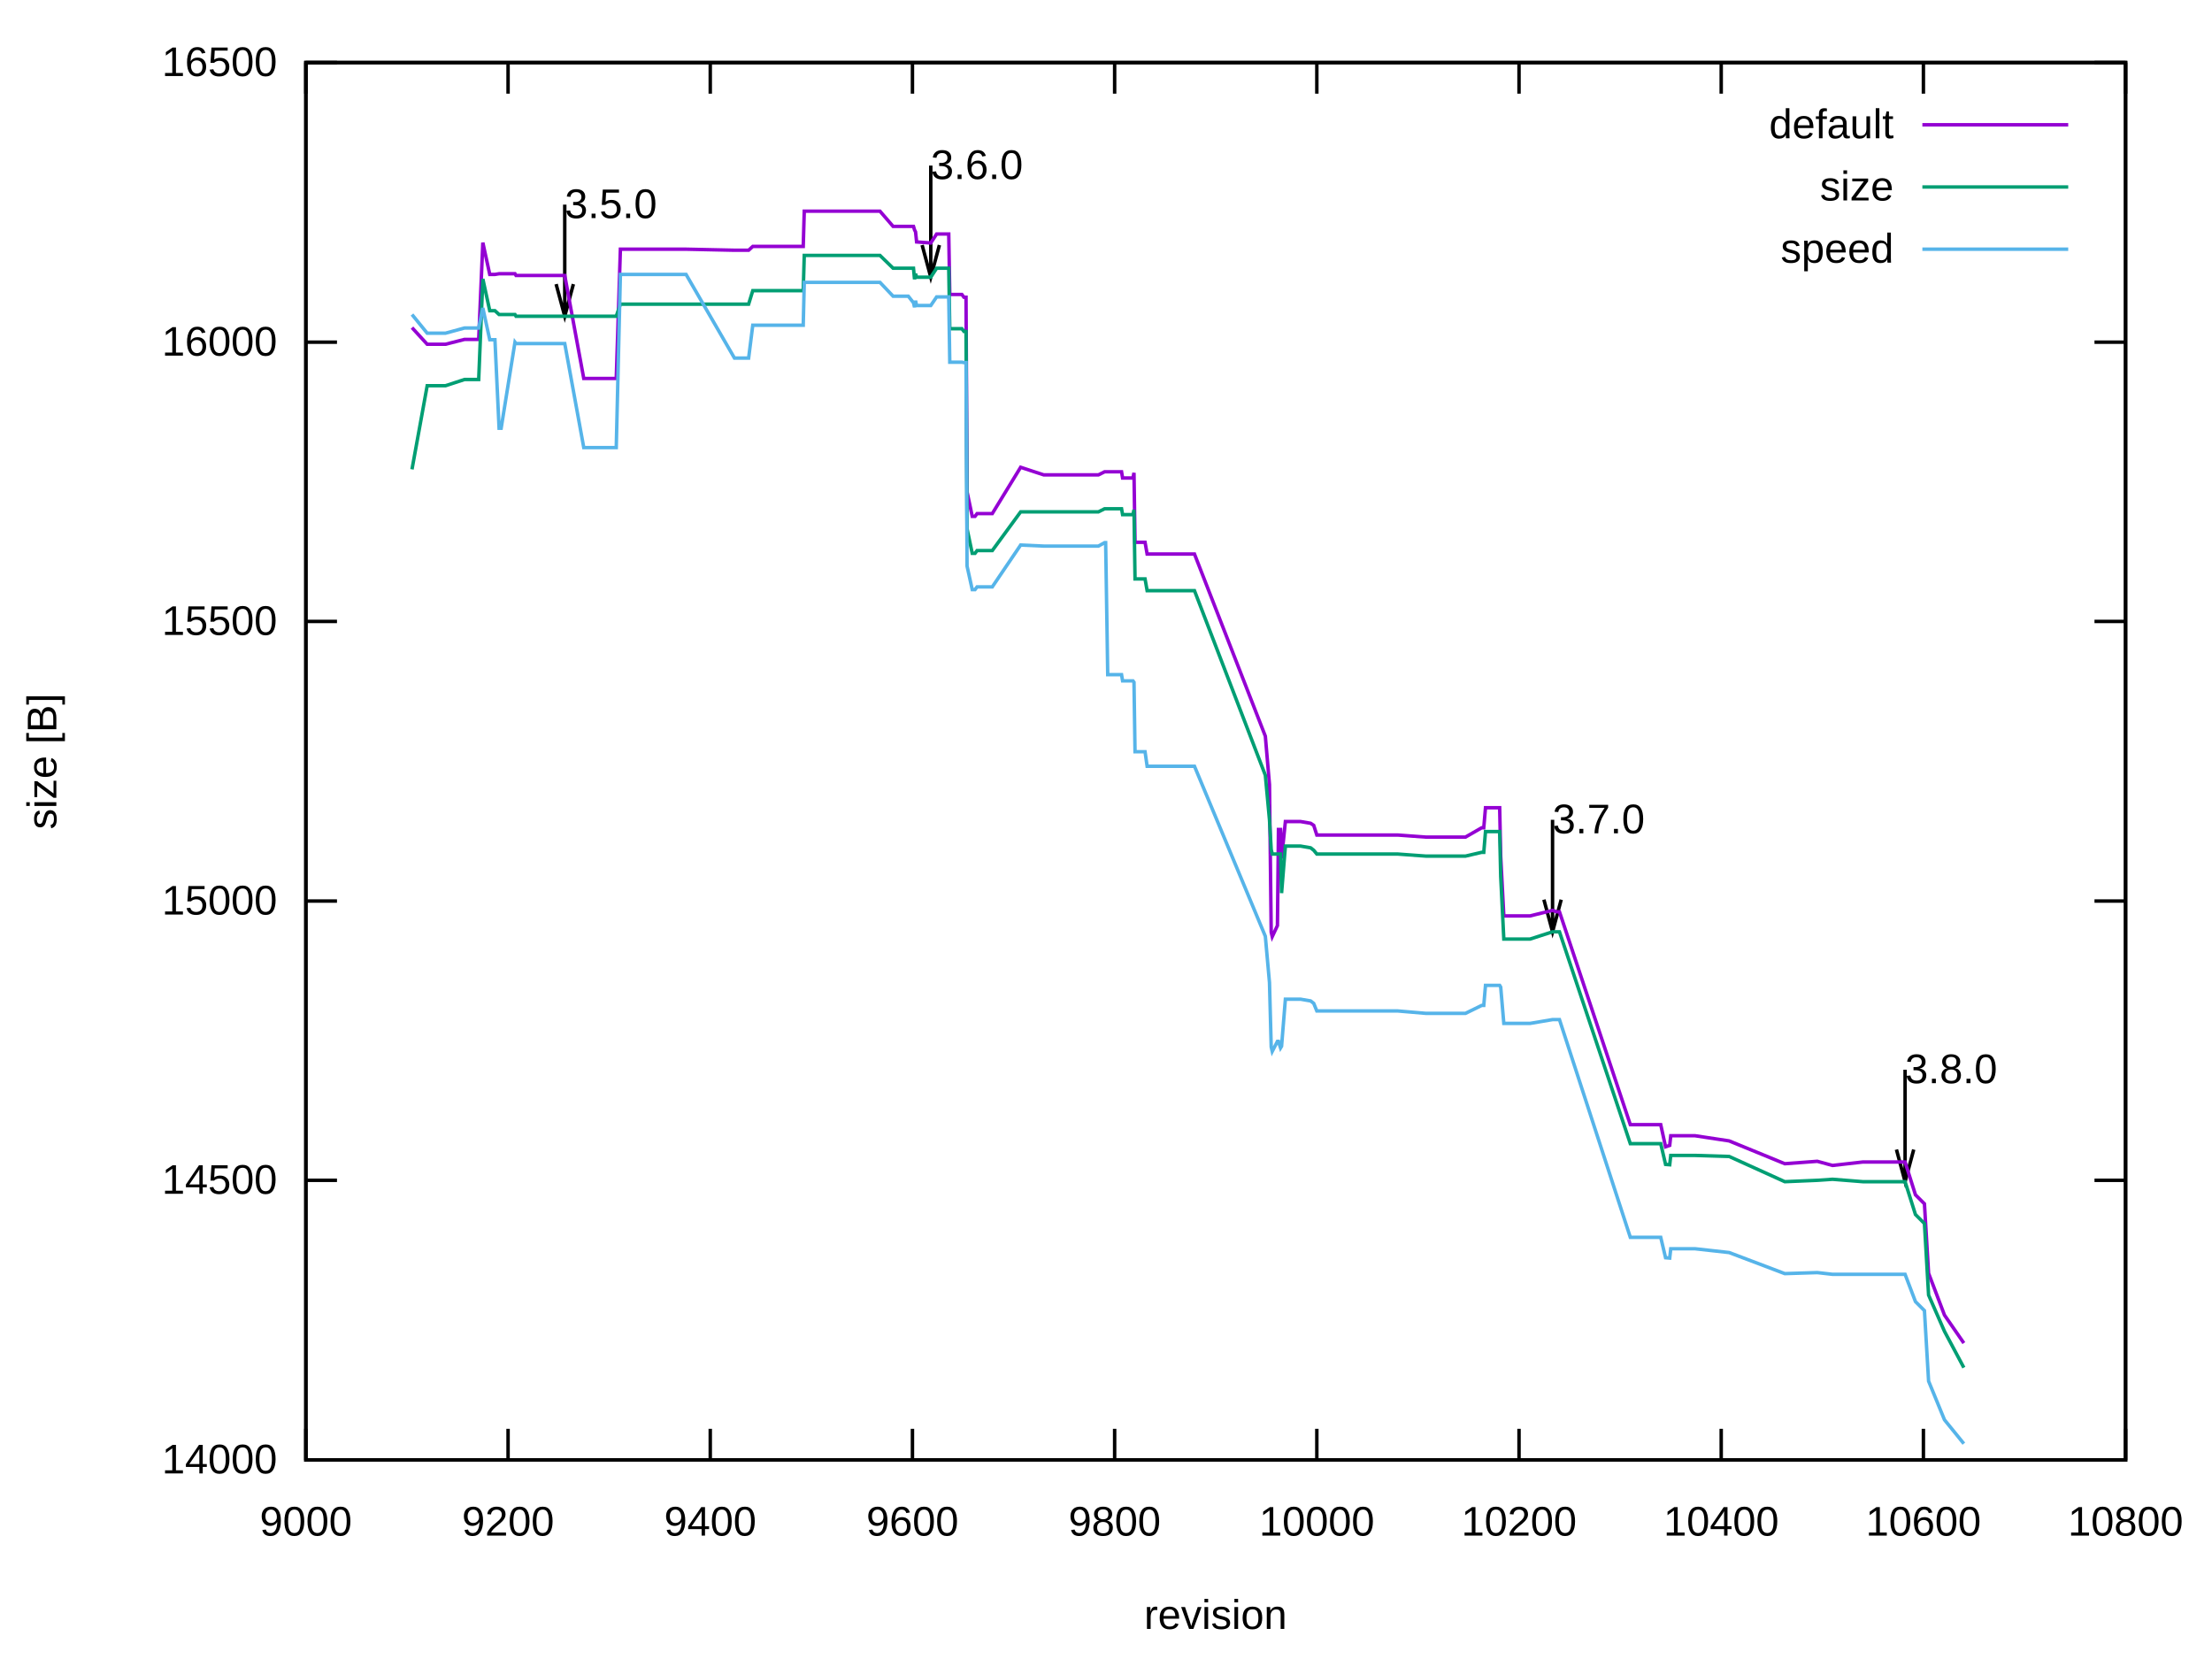
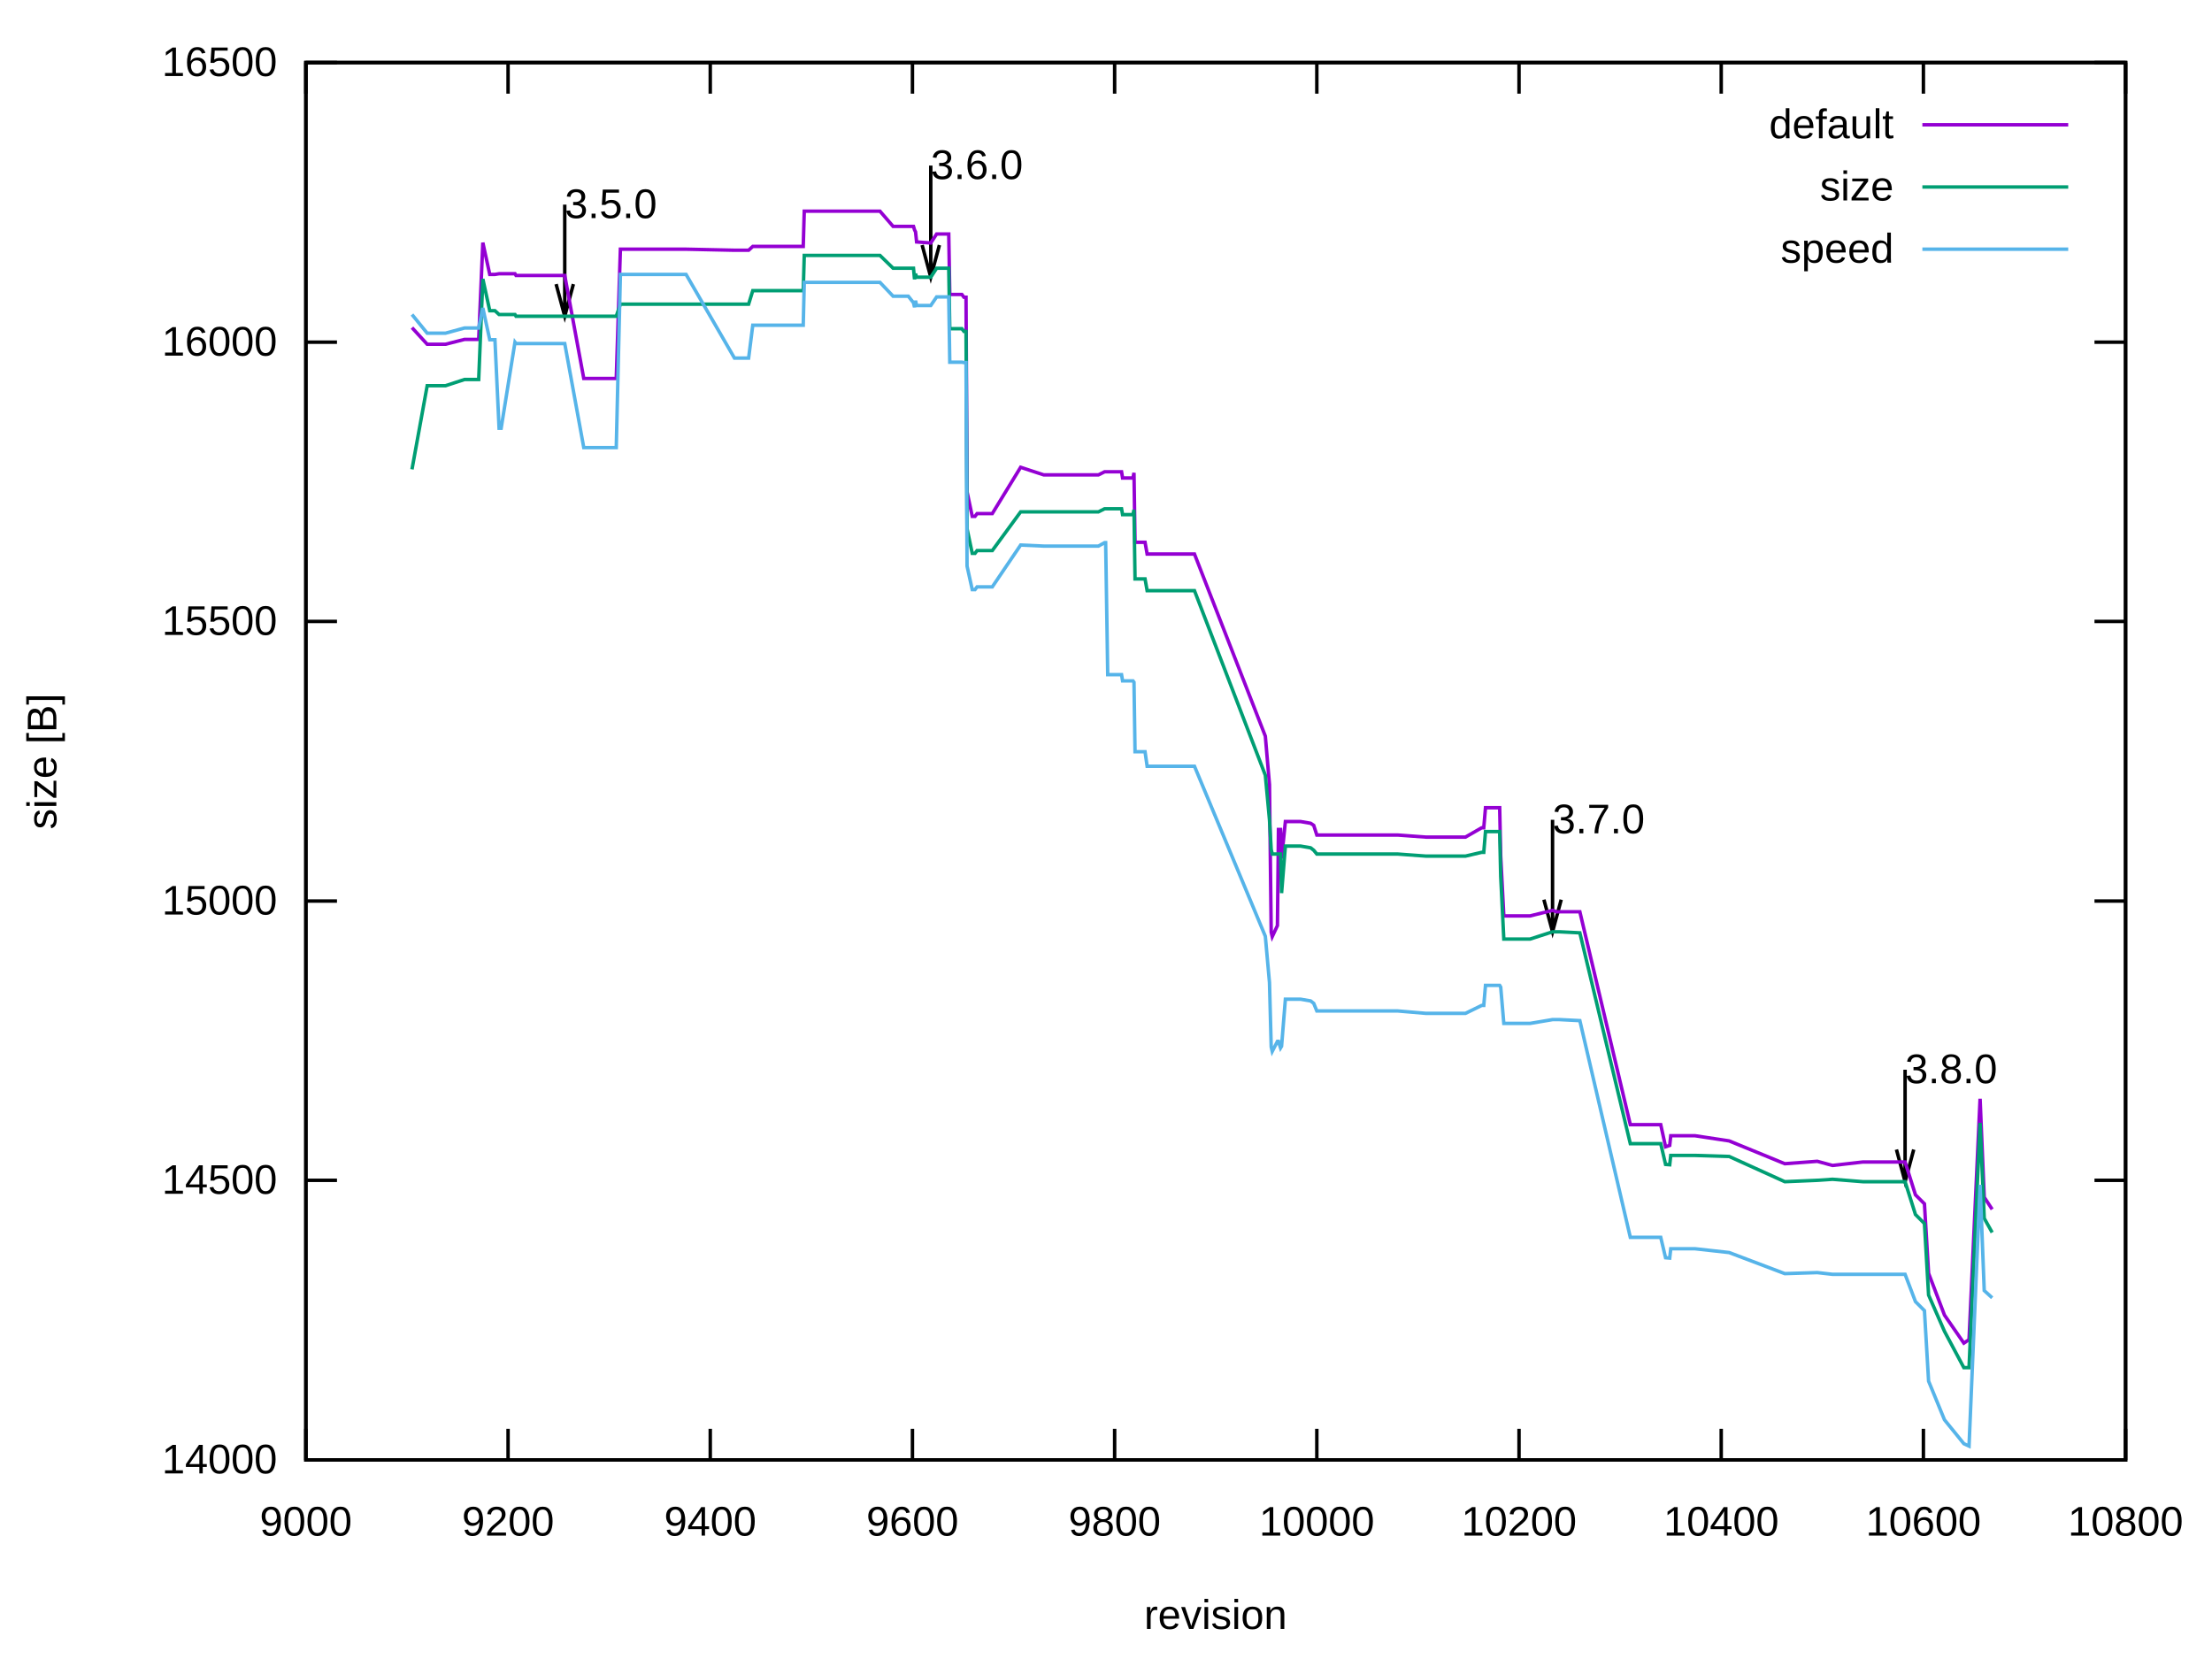
<svg xmlns="http://www.w3.org/2000/svg" xmlns:xlink="http://www.w3.org/1999/xlink" width="640" height="480" viewBox="0 0 640 480">
  <g id="gnuplot_canvas">
    <rect x="0" y="0" width="640" height="480" fill="none" />
    <defs>
      <circle id="gpDot" r="0.5" stroke-width="0.5" stroke="currentColor" />
      <path id="gpPt0" stroke-width="0.222" stroke="currentColor" d="M-1,0 h2 M0,-1 v2" />
      <path id="gpPt1" stroke-width="0.222" stroke="currentColor" d="M-1,-1 L1,1 M1,-1 L-1,1" />
      <path id="gpPt2" stroke-width="0.222" stroke="currentColor" d="M-1,0 L1,0 M0,-1 L0,1 M-1,-1 L1,1 M-1,1 L1,-1" />
      <rect id="gpPt3" stroke-width="0.222" stroke="currentColor" x="-1" y="-1" width="2" height="2" />
      <rect id="gpPt4" stroke-width="0.222" stroke="currentColor" fill="currentColor" x="-1" y="-1" width="2" height="2" />
      <circle id="gpPt5" stroke-width="0.222" stroke="currentColor" cx="0" cy="0" r="1" />
      <use xlink:href="#gpPt5" id="gpPt6" fill="currentColor" stroke="none" />
      <path id="gpPt7" stroke-width="0.222" stroke="currentColor" d="M0,-1.33 L-1.33,0.67 L1.33,0.67 z" />
      <use xlink:href="#gpPt7" id="gpPt8" fill="currentColor" stroke="none" />
      <use xlink:href="#gpPt7" id="gpPt9" stroke="currentColor" transform="rotate(180)" />
      <use xlink:href="#gpPt9" id="gpPt10" fill="currentColor" stroke="none" />
      <use xlink:href="#gpPt3" id="gpPt11" stroke="currentColor" transform="rotate(45)" />
      <use xlink:href="#gpPt11" id="gpPt12" fill="currentColor" stroke="none" />
      <path id="gpPt13" stroke-width="0.222" stroke="currentColor" d="M0,1.330 L1.265,0.411 L0.782,-1.067 L-0.782,-1.076 L-1.265,0.411 z" />
      <use xlink:href="#gpPt13" id="gpPt14" fill="currentColor" stroke="none" />
      <filter id="textbox" filterUnits="objectBoundingBox" x="0" y="0" height="1" width="1">
        <feFlood flood-color="white" flood-opacity="1" result="bgnd" />
        <feComposite in="SourceGraphic" in2="bgnd" operator="atop" />
      </filter>
      <filter id="greybox" filterUnits="objectBoundingBox" x="0" y="0" height="1" width="1">
        <feFlood flood-color="lightgrey" flood-opacity="1" result="grey" />
        <feComposite in="SourceGraphic" in2="grey" operator="atop" />
      </filter>
    </defs>
    <g fill="none" color="white" stroke="currentColor" stroke-width="1.00" stroke-linecap="butt" stroke-linejoin="miter">
</g>
    <g fill="none" color="black" stroke="currentColor" stroke-width="1.00" stroke-linecap="butt" stroke-linejoin="miter">
      <path stroke="black" d="M88.5,422.4 L97.5,422.4 M615.0,422.4 L606.0,422.4  " />
      <g transform="translate(80.2,426.3)" stroke="none" fill="black" font-family="Arial" font-size="12.00" text-anchor="end">
        <text>
          <tspan font-family="Arial"> 14000</tspan>
        </text>
      </g>
    </g>
    <g fill="none" color="black" stroke="currentColor" stroke-width="1.00" stroke-linecap="butt" stroke-linejoin="miter">
      <path stroke="black" d="M88.5,341.5 L97.5,341.5 M615.0,341.5 L606.0,341.5  " />
      <g transform="translate(80.2,345.4)" stroke="none" fill="black" font-family="Arial" font-size="12.00" text-anchor="end">
        <text>
          <tspan font-family="Arial"> 14500</tspan>
        </text>
      </g>
    </g>
    <g fill="none" color="black" stroke="currentColor" stroke-width="1.00" stroke-linecap="butt" stroke-linejoin="miter">
      <path stroke="black" d="M88.5,260.7 L97.5,260.7 M615.0,260.7 L606.0,260.7  " />
      <g transform="translate(80.2,264.6)" stroke="none" fill="black" font-family="Arial" font-size="12.00" text-anchor="end">
        <text>
          <tspan font-family="Arial"> 15000</tspan>
        </text>
      </g>
    </g>
    <g fill="none" color="black" stroke="currentColor" stroke-width="1.00" stroke-linecap="butt" stroke-linejoin="miter">
      <path stroke="black" d="M88.5,179.8 L97.5,179.8 M615.0,179.8 L606.0,179.8  " />
      <g transform="translate(80.2,183.7)" stroke="none" fill="black" font-family="Arial" font-size="12.00" text-anchor="end">
        <text>
          <tspan font-family="Arial"> 15500</tspan>
        </text>
      </g>
    </g>
    <g fill="none" color="black" stroke="currentColor" stroke-width="1.00" stroke-linecap="butt" stroke-linejoin="miter">
      <path stroke="black" d="M88.5,99.0 L97.5,99.0 M615.0,99.0 L606.0,99.0  " />
      <g transform="translate(80.2,102.9)" stroke="none" fill="black" font-family="Arial" font-size="12.00" text-anchor="end">
        <text>
          <tspan font-family="Arial"> 16000</tspan>
        </text>
      </g>
    </g>
    <g fill="none" color="black" stroke="currentColor" stroke-width="1.00" stroke-linecap="butt" stroke-linejoin="miter">
      <path stroke="black" d="M88.5,18.1 L97.5,18.1 M615.0,18.1 L606.0,18.1  " />
      <g transform="translate(80.2,22.0)" stroke="none" fill="black" font-family="Arial" font-size="12.00" text-anchor="end">
        <text>
          <tspan font-family="Arial"> 16500</tspan>
        </text>
      </g>
    </g>
    <g fill="none" color="black" stroke="currentColor" stroke-width="1.00" stroke-linecap="butt" stroke-linejoin="miter">
      <path stroke="black" d="M88.5,422.4 L88.5,413.4 M88.5,18.1 L88.5,27.1  " />
      <g transform="translate(88.5,444.3)" stroke="none" fill="black" font-family="Arial" font-size="12.00" text-anchor="middle">
        <text>
          <tspan font-family="Arial"> 9000</tspan>
        </text>
      </g>
    </g>
    <g fill="none" color="black" stroke="currentColor" stroke-width="1.00" stroke-linecap="butt" stroke-linejoin="miter">
      <path stroke="black" d="M147.0,422.4 L147.0,413.4 M147.0,18.1 L147.0,27.1  " />
      <g transform="translate(147.0,444.3)" stroke="none" fill="black" font-family="Arial" font-size="12.00" text-anchor="middle">
        <text>
          <tspan font-family="Arial"> 9200</tspan>
        </text>
      </g>
    </g>
    <g fill="none" color="black" stroke="currentColor" stroke-width="1.00" stroke-linecap="butt" stroke-linejoin="miter">
      <path stroke="black" d="M205.5,422.4 L205.5,413.4 M205.5,18.1 L205.5,27.1  " />
      <g transform="translate(205.5,444.3)" stroke="none" fill="black" font-family="Arial" font-size="12.00" text-anchor="middle">
        <text>
          <tspan font-family="Arial"> 9400</tspan>
        </text>
      </g>
    </g>
    <g fill="none" color="black" stroke="currentColor" stroke-width="1.00" stroke-linecap="butt" stroke-linejoin="miter">
      <path stroke="black" d="M264.0,422.4 L264.0,413.4 M264.0,18.1 L264.0,27.1  " />
      <g transform="translate(264.0,444.3)" stroke="none" fill="black" font-family="Arial" font-size="12.00" text-anchor="middle">
        <text>
          <tspan font-family="Arial"> 9600</tspan>
        </text>
      </g>
    </g>
    <g fill="none" color="black" stroke="currentColor" stroke-width="1.00" stroke-linecap="butt" stroke-linejoin="miter">
      <path stroke="black" d="M322.5,422.4 L322.5,413.4 M322.5,18.1 L322.5,27.1  " />
      <g transform="translate(322.5,444.3)" stroke="none" fill="black" font-family="Arial" font-size="12.00" text-anchor="middle">
        <text>
          <tspan font-family="Arial"> 9800</tspan>
        </text>
      </g>
    </g>
    <g fill="none" color="black" stroke="currentColor" stroke-width="1.00" stroke-linecap="butt" stroke-linejoin="miter">
      <path stroke="black" d="M381.0,422.4 L381.0,413.4 M381.0,18.1 L381.0,27.1  " />
      <g transform="translate(381.0,444.3)" stroke="none" fill="black" font-family="Arial" font-size="12.00" text-anchor="middle">
        <text>
          <tspan font-family="Arial"> 10000</tspan>
        </text>
      </g>
    </g>
    <g fill="none" color="black" stroke="currentColor" stroke-width="1.00" stroke-linecap="butt" stroke-linejoin="miter">
      <path stroke="black" d="M439.5,422.4 L439.5,413.4 M439.5,18.1 L439.5,27.1  " />
      <g transform="translate(439.5,444.3)" stroke="none" fill="black" font-family="Arial" font-size="12.00" text-anchor="middle">
        <text>
          <tspan font-family="Arial"> 10200</tspan>
        </text>
      </g>
    </g>
    <g fill="none" color="black" stroke="currentColor" stroke-width="1.00" stroke-linecap="butt" stroke-linejoin="miter">
      <path stroke="black" d="M498.0,422.4 L498.0,413.4 M498.0,18.1 L498.0,27.1  " />
      <g transform="translate(498.0,444.3)" stroke="none" fill="black" font-family="Arial" font-size="12.00" text-anchor="middle">
        <text>
          <tspan font-family="Arial"> 10400</tspan>
        </text>
      </g>
    </g>
    <g fill="none" color="black" stroke="currentColor" stroke-width="1.00" stroke-linecap="butt" stroke-linejoin="miter">
      <path stroke="black" d="M556.5,422.4 L556.5,413.4 M556.5,18.1 L556.5,27.1  " />
      <g transform="translate(556.5,444.3)" stroke="none" fill="black" font-family="Arial" font-size="12.00" text-anchor="middle">
        <text>
          <tspan font-family="Arial"> 10600</tspan>
        </text>
      </g>
    </g>
    <g fill="none" color="black" stroke="currentColor" stroke-width="1.00" stroke-linecap="butt" stroke-linejoin="miter">
      <path stroke="black" d="M615.0,422.4 L615.0,413.4 M615.0,18.1 L615.0,27.1  " />
      <g transform="translate(615.0,444.3)" stroke="none" fill="black" font-family="Arial" font-size="12.00" text-anchor="middle">
        <text>
          <tspan font-family="Arial"> 10800</tspan>
        </text>
      </g>
    </g>
    <g fill="none" color="black" stroke="currentColor" stroke-width="1.00" stroke-linecap="butt" stroke-linejoin="miter">
</g>
    <g fill="none" color="black" stroke="currentColor" stroke-width="1.00" stroke-linecap="butt" stroke-linejoin="miter">
      <path stroke="black" d="M88.5,18.1 L88.5,422.4 L615.0,422.4 L615.0,18.1 L88.5,18.1 Z  " />
      <g transform="translate(163.4,63.1)" stroke="none" fill="black" font-family="Arial" font-size="12.00" text-anchor="start">
        <text>
          <tspan font-family="Arial">3.5.0</tspan>
        </text>
      </g>
      <g transform="translate(269.3,51.8)" stroke="none" fill="black" font-family="Arial" font-size="12.00" text-anchor="start">
        <text>
          <tspan font-family="Arial">3.6.0</tspan>
        </text>
      </g>
      <g transform="translate(449.2,241.1)" stroke="none" fill="black" font-family="Arial" font-size="12.00" text-anchor="start">
        <text>
          <tspan font-family="Arial">3.7.0</tspan>
        </text>
      </g>
      <g transform="translate(551.2,313.4)" stroke="none" fill="black" font-family="Arial" font-size="12.00" text-anchor="start">
        <text>
          <tspan font-family="Arial">3.8.0</tspan>
        </text>
      </g>
      <path stroke="black" d="M160.9,82.2 L163.4,91.5 L165.9,82.2 M163.4,59.2 L163.4,91.5 M266.8,70.9 L269.3,80.2 L271.8,70.9   M269.3,47.9 L269.3,80.2 M446.7,260.3 L449.2,269.6 L451.7,260.3 M449.2,237.2 L449.2,269.6 M548.7,332.6   L551.2,341.9 L553.7,332.6 M551.2,309.5 L551.2,341.9  " />
    </g>
    <g fill="none" color="black" stroke="currentColor" stroke-width="1.00" stroke-linecap="butt" stroke-linejoin="miter">
      <g transform="translate(16.3,220.3) rotate(270)" stroke="none" fill="black" font-family="Arial" font-size="12.00" text-anchor="middle">
        <text>
          <tspan font-family="Arial">size [B]</tspan>
        </text>
      </g>
    </g>
    <g fill="none" color="black" stroke="currentColor" stroke-width="1.00" stroke-linecap="butt" stroke-linejoin="miter">
      <g transform="translate(351.7,471.3)" stroke="none" fill="black" font-family="Arial" font-size="12.00" text-anchor="middle">
        <text>
          <tspan font-family="Arial">revision</tspan>
        </text>
      </g>
    </g>
    <g fill="none" color="black" stroke="currentColor" stroke-width="1.00" stroke-linecap="butt" stroke-linejoin="miter">
</g>
    <g id="gnuplot_plot_1">
      <g fill="none" color="black" stroke="currentColor" stroke-width="1.00" stroke-linecap="butt" stroke-linejoin="miter">
        <g transform="translate(547.9,40.0)" stroke="none" fill="black" font-family="Arial" font-size="12.00" text-anchor="end">
          <text>
            <tspan font-family="Arial">default</tspan>
          </text>
        </g>
      </g>
      <g fill="none" color="black" stroke="currentColor" stroke-width="1.00" stroke-linecap="butt" stroke-linejoin="miter">
-         <path stroke="rgb(148,   0, 211)" d="M556.2,36.1 L598.4,36.1 M119.2,94.8 L123.6,99.6 L124.8,99.6 L125.6,99.6 L128.9,99.6 L134.4,98.2   L138.5,98.2 L139.7,70.2 L141.7,79.4 L143.2,79.4 L144.4,79.2 L145.0,79.2 L149.0,79.2 L149.3,79.7   L152.3,79.7 L156.7,79.7 L163.4,79.7 L168.9,109.5 L173.6,109.5 L178.3,109.5 L179.5,72.1 L181.8,72.1   L192.0,72.1 L198.5,72.1 L212.5,72.4 L216.6,72.4 L217.8,71.3 L218.7,71.3 L220.7,71.3 L223.3,71.3   L228.3,71.3 L230.9,71.3 L232.4,71.3 L232.7,61.1 L234.2,61.1 L240.9,61.1 L246.5,61.1 L249.4,61.1   L254.6,61.1 L258.4,65.5 L260.8,65.5 L262.8,65.5 L264.3,65.5 L264.6,66.5 L264.9,67.1 L265.2,70.0   L269.3,70.3 L271.0,67.7 L273.4,67.7 L274.2,67.7 L274.5,67.7 L274.8,85.2 L275.1,85.2 L275.7,85.2   L277.2,85.2 L277.5,85.2 L278.3,85.2 L278.9,86.0 L279.5,86.0 L279.8,142.3 L281.3,149.4 L282.1,149.4   L282.7,148.6 L283.0,148.6 L283.3,148.6 L287.1,148.6 L295.3,135.2 L302.0,137.4 L305.0,137.4 L307.0,137.4   L308.2,137.4 L311.1,137.4 L312.0,137.4 L312.3,137.4 L312.6,137.4 L312.8,137.4 L314.6,137.4 L317.8,137.4   L319.6,136.5 L319.9,136.5 L320.5,136.5 L321.6,136.5 L323.4,136.5 L324.5,136.5 L324.8,138.3 L326.9,138.3   L327.8,138.3 L328.1,136.8 L328.4,156.9 L331.3,156.9 L331.9,160.3 L333.0,160.3 L345.6,160.3 L366.1,213.0   L367.3,227.0 L367.8,269.7 L368.1,271.0 L369.6,267.8 L369.9,240.0 L370.5,240.0 L370.8,248.4 L371.9,237.7   L374.0,237.7 L376.3,237.7 L379.2,238.2 L380.1,238.8 L381.0,241.6 L386.0,241.6 L395.0,241.6 L398.0,241.6   L401.2,241.6 L402.1,241.6 L403.5,241.6 L404.4,241.6 L412.6,242.2 L417.3,242.2 L424.0,242.2 L428.7,239.5   L429.3,239.5 L429.8,233.7 L431.9,233.7 L433.9,233.7 L434.2,247.7 L435.1,265.0 L437.2,265.0 L442.1,265.0   L442.7,265.0 L449.2,263.4 L450.3,263.8 L451.2,263.8 L471.7,325.4 L472.8,325.4 L480.5,325.4 L481.9,331.8   L483.1,331.4 L483.4,328.6 L488.1,328.6 L488.3,328.6 L490.4,328.6 L500.3,330.1 L516.4,336.7 L525.8,336.0   L530.2,337.2 L539.0,336.2 L544.2,336.2 L551.2,336.2 L554.2,345.7 L556.8,348.3 L558.0,368.4 L562.6,380.5   L568.2,388.6  " />
+         <path stroke="rgb(148,   0, 211)" d="M556.2,36.1 L598.4,36.1 M119.2,94.8 L123.6,99.6 L124.8,99.6 L125.6,99.6 L128.9,99.6 L134.4,98.2   L138.5,98.2 L139.7,70.2 L141.7,79.4 L143.2,79.4 L144.4,79.2 L145.0,79.2 L149.0,79.2 L149.3,79.7   L152.3,79.7 L156.7,79.7 L163.4,79.7 L168.9,109.5 L173.6,109.5 L178.3,109.5 L179.5,72.1 L181.8,72.1   L192.0,72.1 L198.5,72.1 L212.5,72.4 L216.6,72.4 L217.8,71.3 L218.7,71.3 L220.7,71.3 L223.3,71.3   L228.3,71.3 L230.9,71.3 L232.4,71.3 L232.7,61.1 L234.2,61.1 L240.9,61.1 L246.5,61.1 L249.4,61.1   L254.6,61.1 L258.4,65.5 L260.8,65.5 L262.8,65.5 L264.3,65.5 L264.6,66.5 L264.9,67.1 L265.2,70.0   L269.3,70.3 L271.0,67.7 L273.4,67.7 L274.2,67.7 L274.5,67.7 L274.8,85.2 L275.1,85.2 L275.7,85.2   L277.2,85.2 L277.5,85.2 L278.3,85.2 L278.9,86.0 L279.5,86.0 L279.8,142.3 L281.3,149.4 L282.1,149.4   L282.7,148.6 L283.0,148.6 L283.3,148.6 L287.1,148.6 L295.3,135.2 L302.0,137.4 L305.0,137.4 L307.0,137.4   L308.2,137.4 L311.1,137.4 L312.0,137.4 L312.3,137.4 L312.6,137.4 L312.8,137.4 L314.6,137.4 L317.8,137.4   L319.6,136.5 L319.9,136.5 L320.5,136.5 L321.6,136.5 L323.4,136.5 L324.5,136.5 L324.8,138.3 L326.9,138.3   L327.8,138.3 L328.1,136.8 L328.4,156.9 L331.3,156.9 L331.9,160.3 L333.0,160.3 L345.6,160.3 L366.1,213.0   L367.3,227.0 L367.8,269.7 L368.1,271.0 L369.6,267.8 L369.9,240.0 L370.5,240.0 L370.8,248.4 L371.9,237.7   L374.0,237.7 L376.3,237.7 L379.2,238.2 L380.1,238.8 L381.0,241.6 L386.0,241.6 L395.0,241.6 L398.0,241.6   L401.2,241.6 L402.1,241.6 L403.5,241.6 L404.4,241.6 L412.6,242.2 L417.3,242.2 L424.0,242.2 L428.7,239.5   L429.3,239.5 L429.8,233.7 L431.9,233.7 L433.9,233.7 L434.2,247.7 L435.1,265.0 L437.2,265.0 L442.1,265.0   L442.7,265.0 L449.2,263.4 L450.3,263.8 L451.2,263.8 L457.1,263.8 L471.7,325.4 L472.8,325.4 L480.5,325.4   L481.9,331.8 L483.1,331.4 L483.4,328.6 L488.1,328.6 L488.3,328.6 L490.4,328.6 L500.3,330.1 L516.4,336.7   L525.8,336.0 L530.2,337.2 L539.0,336.2 L544.2,336.2 L551.2,336.2 L554.2,345.7 L556.8,348.3 L558.0,368.4   L562.6,380.5 L568.2,388.6 L569.7,387.6 L572.9,317.9 L574.1,346.4 L576.4,349.9  " />
      </g>
    </g>
    <g id="gnuplot_plot_2">
      <g fill="none" color="black" stroke="currentColor" stroke-width="1.00" stroke-linecap="butt" stroke-linejoin="miter">
        <g transform="translate(547.9,58.0)" stroke="none" fill="black" font-family="Arial" font-size="12.00" text-anchor="end">
          <text>
            <tspan font-family="Arial">size</tspan>
          </text>
        </g>
      </g>
      <g fill="none" color="black" stroke="currentColor" stroke-width="1.00" stroke-linecap="butt" stroke-linejoin="miter">
-         <path stroke="rgb(  0, 158, 115)" d="M556.2,54.1 L598.4,54.1 M119.2,135.8 L123.6,111.6 L124.8,111.6 L125.6,111.6 L128.9,111.6 L134.4,109.8   L138.5,109.8 L139.7,80.7 L141.7,89.9 L143.2,89.9 L144.4,91.0 L145.0,91.0 L149.0,91.0 L149.3,91.5   L152.3,91.5 L156.7,91.5 L163.4,91.5 L168.9,91.5 L173.6,91.5 L178.3,91.5 L179.5,88.0 L181.8,88.0   L192.0,88.0 L198.5,88.0 L212.5,88.0 L216.6,88.0 L217.8,84.1 L218.7,84.1 L220.7,84.1 L223.3,84.1   L228.3,84.1 L230.9,84.1 L232.4,84.1 L232.7,73.9 L234.2,73.9 L240.9,73.9 L246.5,73.9 L249.4,73.9   L254.6,73.9 L258.4,77.6 L260.8,77.6 L262.8,77.6 L264.3,77.6 L264.6,80.8 L264.9,79.2 L265.2,80.2   L269.3,80.2 L271.0,77.6 L273.4,77.6 L274.2,77.6 L274.5,77.6 L274.8,95.1 L275.1,95.1 L275.7,95.1   L277.2,95.1 L277.5,95.1 L278.3,95.1 L278.9,95.9 L279.5,95.9 L279.8,153.0 L281.3,160.1 L282.1,160.1   L282.7,159.3 L283.0,159.3 L283.3,159.3 L287.1,159.3 L295.3,148.1 L302.0,148.1 L305.0,148.1 L307.0,148.1   L308.2,148.1 L311.1,148.1 L312.0,148.1 L312.3,148.1 L312.6,148.1 L312.8,148.1 L314.6,148.1 L317.8,148.1   L319.6,147.2 L319.9,147.2 L320.5,147.2 L321.6,147.2 L323.4,147.2 L324.5,147.2 L324.8,148.9 L326.9,148.9   L327.8,148.9 L328.1,147.5 L328.4,167.5 L331.3,167.5 L331.9,170.9 L333.0,170.9 L345.6,170.9 L366.1,224.3   L367.3,237.2 L367.8,245.8 L368.1,247.1 L369.6,247.1 L369.9,247.1 L370.5,247.1 L370.8,258.4 L371.9,244.8   L374.0,244.8 L376.3,244.8 L379.2,245.3 L380.1,246.0 L381.0,247.1 L386.0,247.1 L395.0,247.1 L398.0,247.1   L401.2,247.1 L402.1,247.1 L403.5,247.1 L404.4,247.1 L412.6,247.7 L417.3,247.7 L424.0,247.7 L428.7,246.6   L429.3,246.6 L429.8,240.6 L431.9,240.6 L433.9,240.6 L434.2,253.6 L435.1,271.7 L437.2,271.7 L442.1,271.7   L442.7,271.7 L449.2,269.6 L450.3,269.6 L451.2,269.6 L471.7,330.9 L472.8,330.9 L480.5,330.9 L481.9,336.9   L483.1,337.0 L483.4,334.3 L488.1,334.3 L488.3,334.3 L490.4,334.3 L500.3,334.6 L516.4,341.9 L525.8,341.5   L530.2,341.2 L539.0,341.9 L544.2,341.9 L551.2,341.9 L554.2,351.4 L556.8,354.0 L558.0,374.7 L562.6,385.2   L568.2,395.7  " />
+         <path stroke="rgb(  0, 158, 115)" d="M556.2,54.1 L598.4,54.1 M119.2,135.8 L123.6,111.6 L124.8,111.6 L125.6,111.6 L128.9,111.6 L134.4,109.8   L138.5,109.8 L139.7,80.7 L141.7,89.9 L143.2,89.9 L144.4,91.0 L145.0,91.0 L149.0,91.0 L149.3,91.5   L152.3,91.5 L156.7,91.5 L163.4,91.5 L168.9,91.5 L173.6,91.5 L178.3,91.5 L179.5,88.0 L181.8,88.0   L192.0,88.0 L198.5,88.0 L212.5,88.0 L216.6,88.0 L217.8,84.1 L218.7,84.1 L220.7,84.1 L223.3,84.1   L228.3,84.1 L230.9,84.1 L232.4,84.1 L232.7,73.9 L234.2,73.9 L240.9,73.9 L246.5,73.9 L249.4,73.9   L254.6,73.9 L258.4,77.6 L260.8,77.6 L262.8,77.6 L264.3,77.6 L264.6,80.8 L264.9,79.2 L265.2,80.2   L269.3,80.2 L271.0,77.6 L273.4,77.6 L274.2,77.6 L274.5,77.6 L274.8,95.1 L275.1,95.1 L275.7,95.1   L277.2,95.1 L277.5,95.1 L278.3,95.1 L278.9,95.9 L279.5,95.9 L279.8,153.0 L281.3,160.1 L282.1,160.1   L282.7,159.3 L283.0,159.3 L283.3,159.3 L287.1,159.3 L295.3,148.1 L302.0,148.1 L305.0,148.1 L307.0,148.1   L308.2,148.1 L311.1,148.1 L312.0,148.1 L312.3,148.1 L312.6,148.1 L312.8,148.1 L314.6,148.1 L317.8,148.1   L319.6,147.2 L319.9,147.2 L320.5,147.2 L321.6,147.2 L323.4,147.2 L324.5,147.2 L324.8,148.9 L326.9,148.9   L327.8,148.9 L328.1,147.5 L328.4,167.5 L331.3,167.5 L331.9,170.9 L333.0,170.9 L345.6,170.9 L366.1,224.3   L367.3,237.2 L367.8,245.8 L368.1,247.1 L369.6,247.1 L369.9,247.1 L370.5,247.1 L370.8,258.4 L371.9,244.8   L374.0,244.8 L376.3,244.8 L379.2,245.3 L380.1,246.0 L381.0,247.1 L386.0,247.1 L395.0,247.1 L398.0,247.1   L401.2,247.1 L402.1,247.1 L403.5,247.1 L404.4,247.1 L412.6,247.7 L417.3,247.7 L424.0,247.7 L428.7,246.6   L429.3,246.6 L429.8,240.6 L431.9,240.6 L433.9,240.6 L434.2,253.6 L435.1,271.7 L437.2,271.7 L442.1,271.7   L442.7,271.7 L449.2,269.6 L450.3,269.6 L451.2,269.6 L457.1,269.9 L471.7,330.9 L472.8,330.9 L480.5,330.9   L481.9,336.9 L483.1,337.0 L483.4,334.3 L488.1,334.3 L488.3,334.3 L490.4,334.3 L500.3,334.6 L516.4,341.9   L525.8,341.5 L530.2,341.2 L539.0,341.9 L544.2,341.9 L551.2,341.9 L554.2,351.4 L556.8,354.0 L558.0,374.7   L562.6,385.2 L568.2,395.7 L569.7,395.7 L572.9,324.9 L574.1,352.5 L576.4,356.6  " />
      </g>
    </g>
    <g id="gnuplot_plot_3">
      <g fill="none" color="black" stroke="currentColor" stroke-width="1.00" stroke-linecap="butt" stroke-linejoin="miter">
        <g transform="translate(547.9,76.0)" stroke="none" fill="black" font-family="Arial" font-size="12.00" text-anchor="end">
          <text>
            <tspan font-family="Arial">speed</tspan>
          </text>
        </g>
      </g>
      <g fill="none" color="black" stroke="currentColor" stroke-width="1.00" stroke-linecap="butt" stroke-linejoin="miter">
-         <path stroke="rgb( 86, 180, 233)" d="M556.2,72.1 L598.4,72.1 M119.2,91.0 L123.6,96.4 L124.8,96.4 L125.6,96.4 L128.9,96.4 L134.4,94.9   L138.5,94.9 L139.7,89.1 L141.7,98.3 L143.2,98.3 L144.4,123.9 L145.0,123.9 L149.0,99.0 L149.3,99.4   L152.3,99.4 L156.7,99.4 L163.4,99.4 L168.9,129.5 L173.6,129.5 L178.3,129.5 L179.5,79.4 L181.8,79.4   L192.0,79.4 L198.5,79.4 L212.5,103.6 L216.6,103.6 L217.8,94.1 L218.7,94.1 L220.7,94.1 L223.3,94.1   L228.3,94.1 L230.9,94.1 L232.4,94.1 L232.7,81.7 L234.2,81.7 L240.9,81.7 L246.5,81.7 L249.4,81.7   L254.6,81.7 L258.4,85.7 L260.8,85.7 L262.8,85.7 L264.3,87.6 L264.6,88.9 L264.9,87.0 L265.2,88.4   L269.3,88.4 L271.0,85.9 L273.4,85.9 L274.2,85.9 L274.5,85.9 L274.8,104.8 L275.1,104.8 L275.7,104.8   L277.2,104.8 L277.5,104.8 L278.3,104.8 L278.9,104.9 L279.5,104.9 L279.8,163.8 L281.3,170.6 L282.1,170.6   L282.7,169.8 L283.0,169.8 L283.3,169.8 L287.1,169.8 L295.3,157.7 L302.0,158.0 L305.0,158.0 L307.0,158.0   L308.2,158.0 L311.1,158.0 L312.0,158.0 L312.3,158.0 L312.6,158.0 L312.8,158.0 L314.6,158.0 L317.8,158.0   L319.6,157.0 L319.9,157.0 L320.5,195.2 L321.6,195.2 L323.4,195.2 L324.5,195.2 L324.8,197.0 L326.9,197.0   L327.8,197.0 L328.1,197.4 L328.4,217.5 L331.3,217.5 L331.9,221.7 L333.0,221.7 L345.6,221.7 L366.1,270.9   L367.3,284.3 L367.8,302.9 L368.1,304.2 L369.6,301.3 L369.9,301.3 L370.5,303.2 L370.8,302.7 L371.9,289.1   L374.0,289.1 L376.3,289.1 L379.2,289.6 L380.1,290.3 L381.0,292.5 L386.0,292.5 L395.0,292.5 L398.0,292.5   L401.2,292.5 L402.1,292.5 L403.5,292.5 L404.4,292.5 L412.6,293.2 L417.3,293.2 L424.0,293.2 L428.7,290.9   L429.3,290.9 L429.8,285.1 L431.9,285.1 L433.9,285.1 L434.2,285.6 L435.1,296.1 L437.2,296.1 L442.1,296.1   L442.7,296.1 L449.2,295.0 L450.3,295.0 L451.2,295.0 L471.7,358.0 L472.8,358.0 L480.5,358.0 L481.9,363.9   L483.1,364.0 L483.4,361.3 L488.1,361.3 L488.3,361.3 L490.4,361.3 L500.3,362.4 L516.4,368.5 L525.8,368.2   L530.2,368.7 L539.0,368.7 L544.2,368.7 L551.2,368.7 L554.2,376.6 L556.8,379.2 L558.0,399.6 L562.6,410.8   L568.2,417.7  " />
+         <path stroke="rgb( 86, 180, 233)" d="M556.2,72.1 L598.4,72.1 M119.2,91.0 L123.6,96.4 L124.8,96.4 L125.6,96.4 L128.9,96.4 L134.4,94.9   L138.5,94.9 L139.7,89.1 L141.7,98.3 L143.2,98.3 L144.4,123.9 L145.0,123.9 L149.0,99.0 L149.3,99.4   L152.3,99.4 L156.7,99.4 L163.4,99.4 L168.9,129.5 L173.6,129.5 L178.3,129.5 L179.5,79.4 L181.8,79.4   L192.0,79.4 L198.5,79.4 L212.5,103.6 L216.6,103.6 L217.8,94.1 L218.7,94.1 L220.7,94.1 L223.3,94.1   L228.3,94.1 L230.9,94.1 L232.4,94.1 L232.7,81.7 L234.2,81.7 L240.9,81.7 L246.5,81.7 L249.4,81.7   L254.6,81.7 L258.4,85.7 L260.8,85.7 L262.8,85.7 L264.3,87.6 L264.6,88.9 L264.9,87.0 L265.2,88.4   L269.3,88.4 L271.0,85.9 L273.4,85.9 L274.2,85.9 L274.5,85.9 L274.8,104.8 L275.1,104.8 L275.7,104.8   L277.2,104.8 L277.5,104.8 L278.3,104.8 L278.9,104.9 L279.5,104.9 L279.8,163.8 L281.3,170.6 L282.1,170.6   L282.7,169.8 L283.0,169.8 L283.3,169.8 L287.1,169.8 L295.3,157.7 L302.0,158.0 L305.0,158.0 L307.0,158.0   L308.2,158.0 L311.1,158.0 L312.0,158.0 L312.3,158.0 L312.6,158.0 L312.8,158.0 L314.6,158.0 L317.8,158.0   L319.6,157.0 L319.9,157.0 L320.5,195.2 L321.6,195.2 L323.4,195.2 L324.5,195.2 L324.8,197.0 L326.9,197.0   L327.8,197.0 L328.1,197.4 L328.4,217.5 L331.3,217.5 L331.9,221.7 L333.0,221.7 L345.6,221.7 L366.1,270.9   L367.3,284.3 L367.8,302.9 L368.1,304.2 L369.6,301.3 L369.9,301.3 L370.5,303.2 L370.8,302.7 L371.9,289.1   L374.0,289.1 L376.3,289.1 L379.2,289.6 L380.1,290.3 L381.0,292.5 L386.0,292.5 L395.0,292.5 L398.0,292.5   L401.2,292.5 L402.1,292.5 L403.5,292.5 L404.4,292.5 L412.6,293.2 L417.3,293.2 L424.0,293.2 L428.7,290.9   L429.3,290.9 L429.8,285.1 L431.9,285.1 L433.9,285.1 L434.2,285.6 L435.1,296.1 L437.2,296.1 L442.1,296.1   L442.7,296.1 L449.2,295.0 L450.3,295.0 L451.2,295.0 L457.1,295.3 L471.7,358.0 L472.8,358.0 L480.5,358.0   L481.9,363.9 L483.1,364.0 L483.4,361.3 L488.1,361.3 L488.3,361.3 L490.4,361.3 L500.3,362.4 L516.4,368.5   L525.8,368.2 L530.2,368.7 L539.0,368.7 L544.2,368.7 L551.2,368.7 L554.2,376.6 L556.8,379.2 L558.0,399.6   L562.6,410.8 L568.2,417.7 L569.7,418.4 L572.9,342.8 L574.1,373.4 L576.4,375.5  " />
      </g>
    </g>
    <g fill="none" color="white" stroke="rgb( 86, 180, 233)" stroke-width="2.00" stroke-linecap="butt" stroke-linejoin="miter">
</g>
    <g fill="none" color="black" stroke="currentColor" stroke-width="2.00" stroke-linecap="butt" stroke-linejoin="miter">
</g>
    <g fill="none" color="black" stroke="black" stroke-width="1.00" stroke-linecap="butt" stroke-linejoin="miter">
</g>
    <g fill="none" color="black" stroke="currentColor" stroke-width="1.00" stroke-linecap="butt" stroke-linejoin="miter">
      <path stroke="black" d="M88.5,18.1 L88.5,422.4 L615.0,422.4 L615.0,18.1 L88.5,18.1 Z  " />
    </g>
    <g fill="none" color="black" stroke="currentColor" stroke-width="1.00" stroke-linecap="butt" stroke-linejoin="miter">
</g>
  </g>
</svg>
